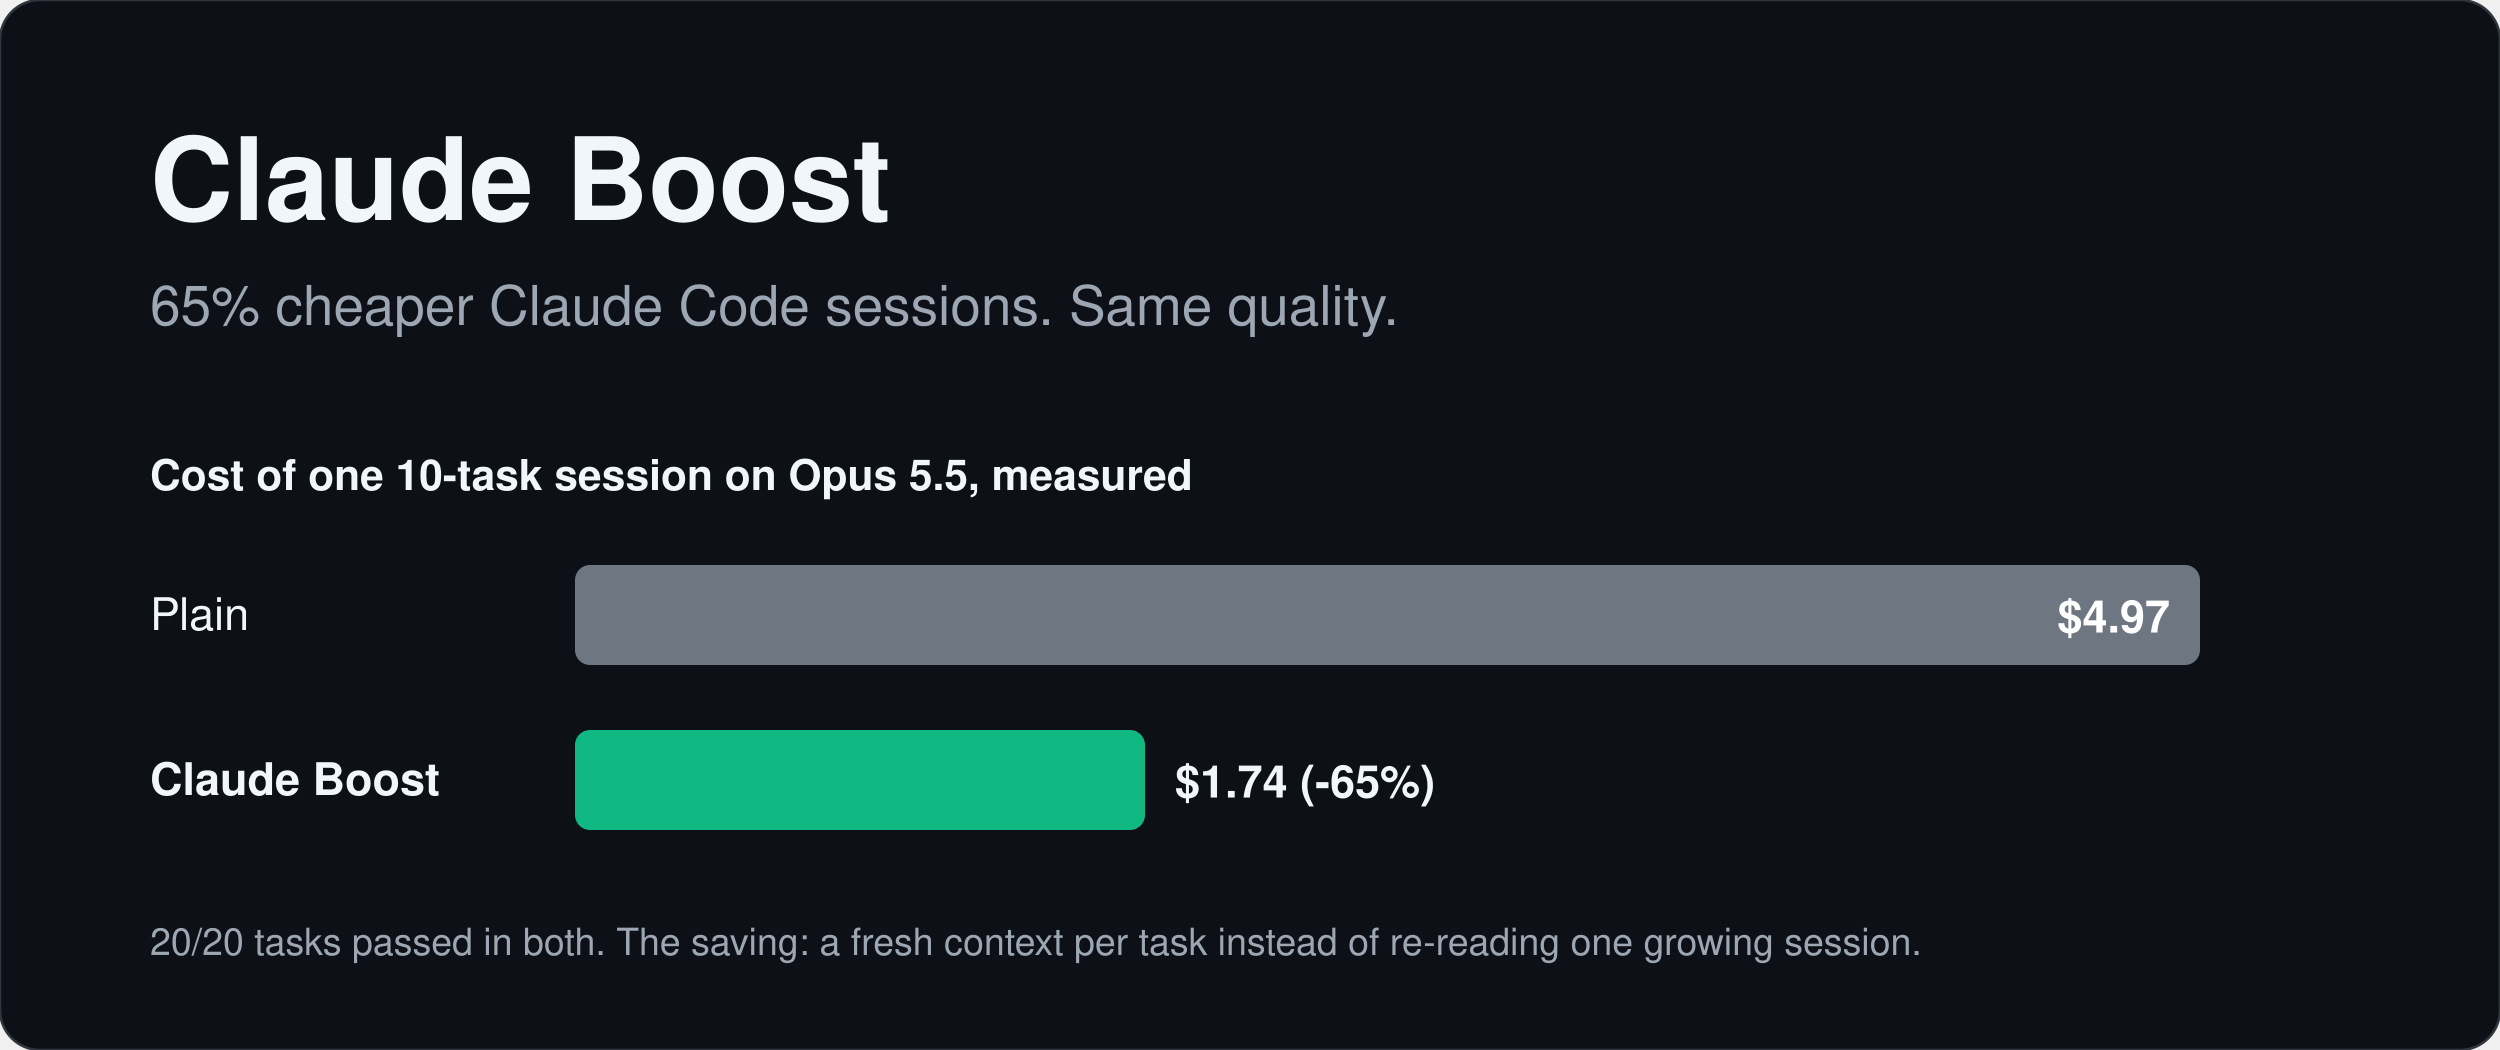
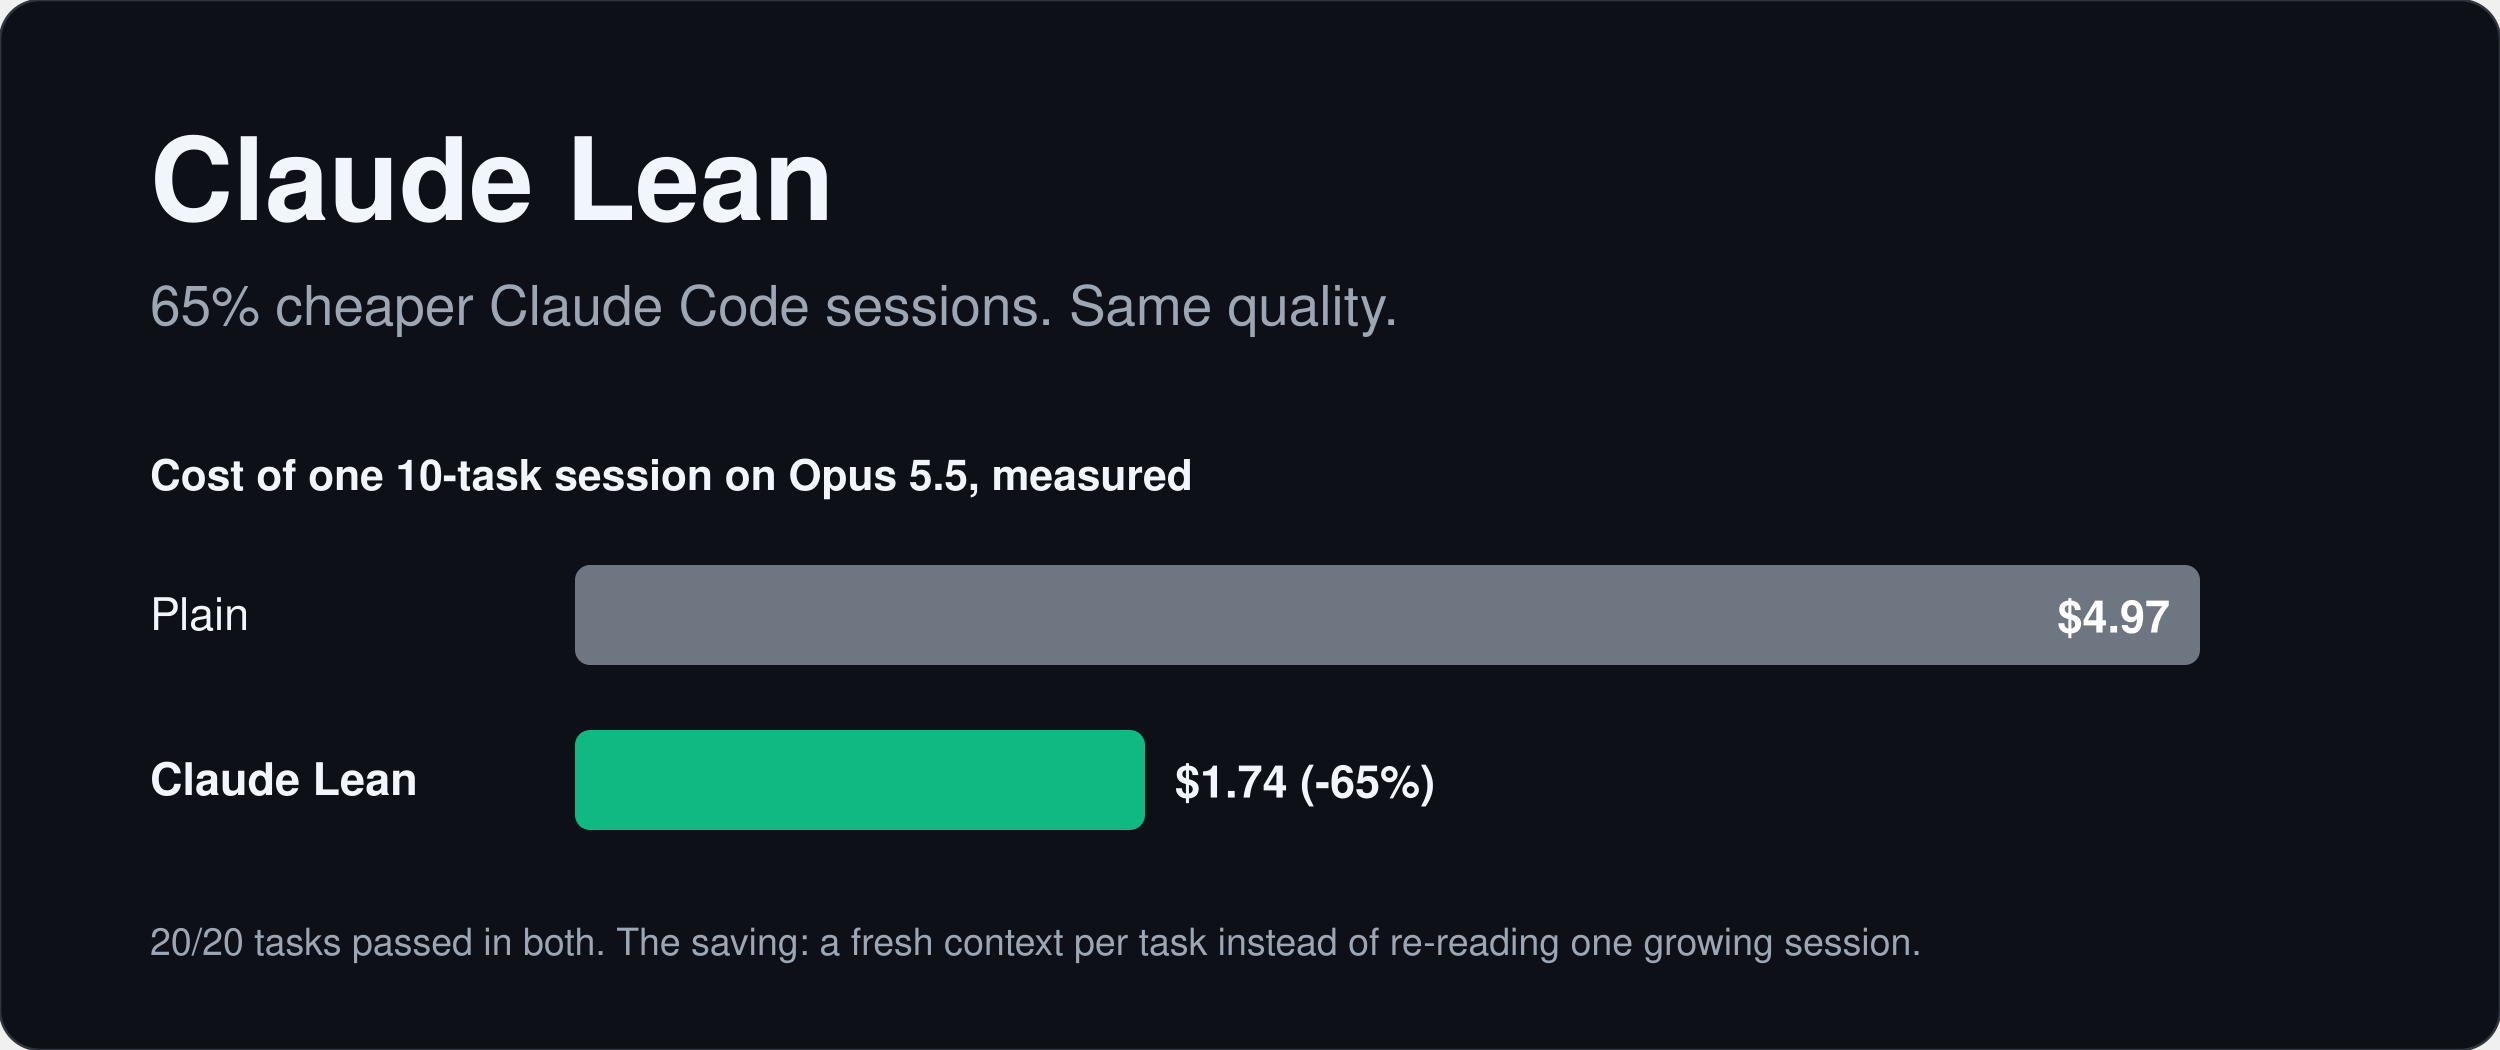
<svg xmlns="http://www.w3.org/2000/svg" width="1000" height="420" viewBox="0 0 1000 420" font-family="-apple-system,Segoe UI,Helvetica,Arial,sans-serif">
  <rect width="1000" height="420" rx="16" fill="#0d1117" stroke="#30363d" />
-   <text x="60" y="88" font-size="46" font-weight="700" fill="#f0f6fc">Claude Boost</text>
+   <text x="60" y="88" font-size="46" font-weight="700" fill="#f0f6fc">Claude Lean</text>
  <text x="60" y="130" font-size="22" fill="#9da7b3">65% cheaper Claude Code sessions. Same quality.</text>
  <text x="60" y="196" font-size="17" font-weight="600" fill="#f0f6fc">Cost of one 10-task session on Opus 5.5, measured</text>
  <text x="60" y="252" font-size="18" fill="#f0f6fc">Plain</text>
  <rect x="230" y="226" width="650" height="40" rx="6" fill="#6e7681" />
  <text x="868" y="253" font-size="18" font-weight="700" fill="#ffffff" text-anchor="end">$4.97</text>
-   <text x="60" y="318" font-size="18" font-weight="600" fill="#f0f6fc">Claude Boost</text>
+   <text x="60" y="318" font-size="18" font-weight="600" fill="#f0f6fc">Claude Lean</text>
  <rect x="230" y="292" width="228" height="40" rx="6" fill="#10b981" />
  <text x="470" y="319" font-size="18" font-weight="700" fill="#f0f6fc">$1.74  (-65%)</text>
  <text x="60" y="382" font-size="15" fill="#9da7b3">20/20 tasks passed in both. The saving: a fresh context per task instead of re-reading one growing session.</text>
</svg>
